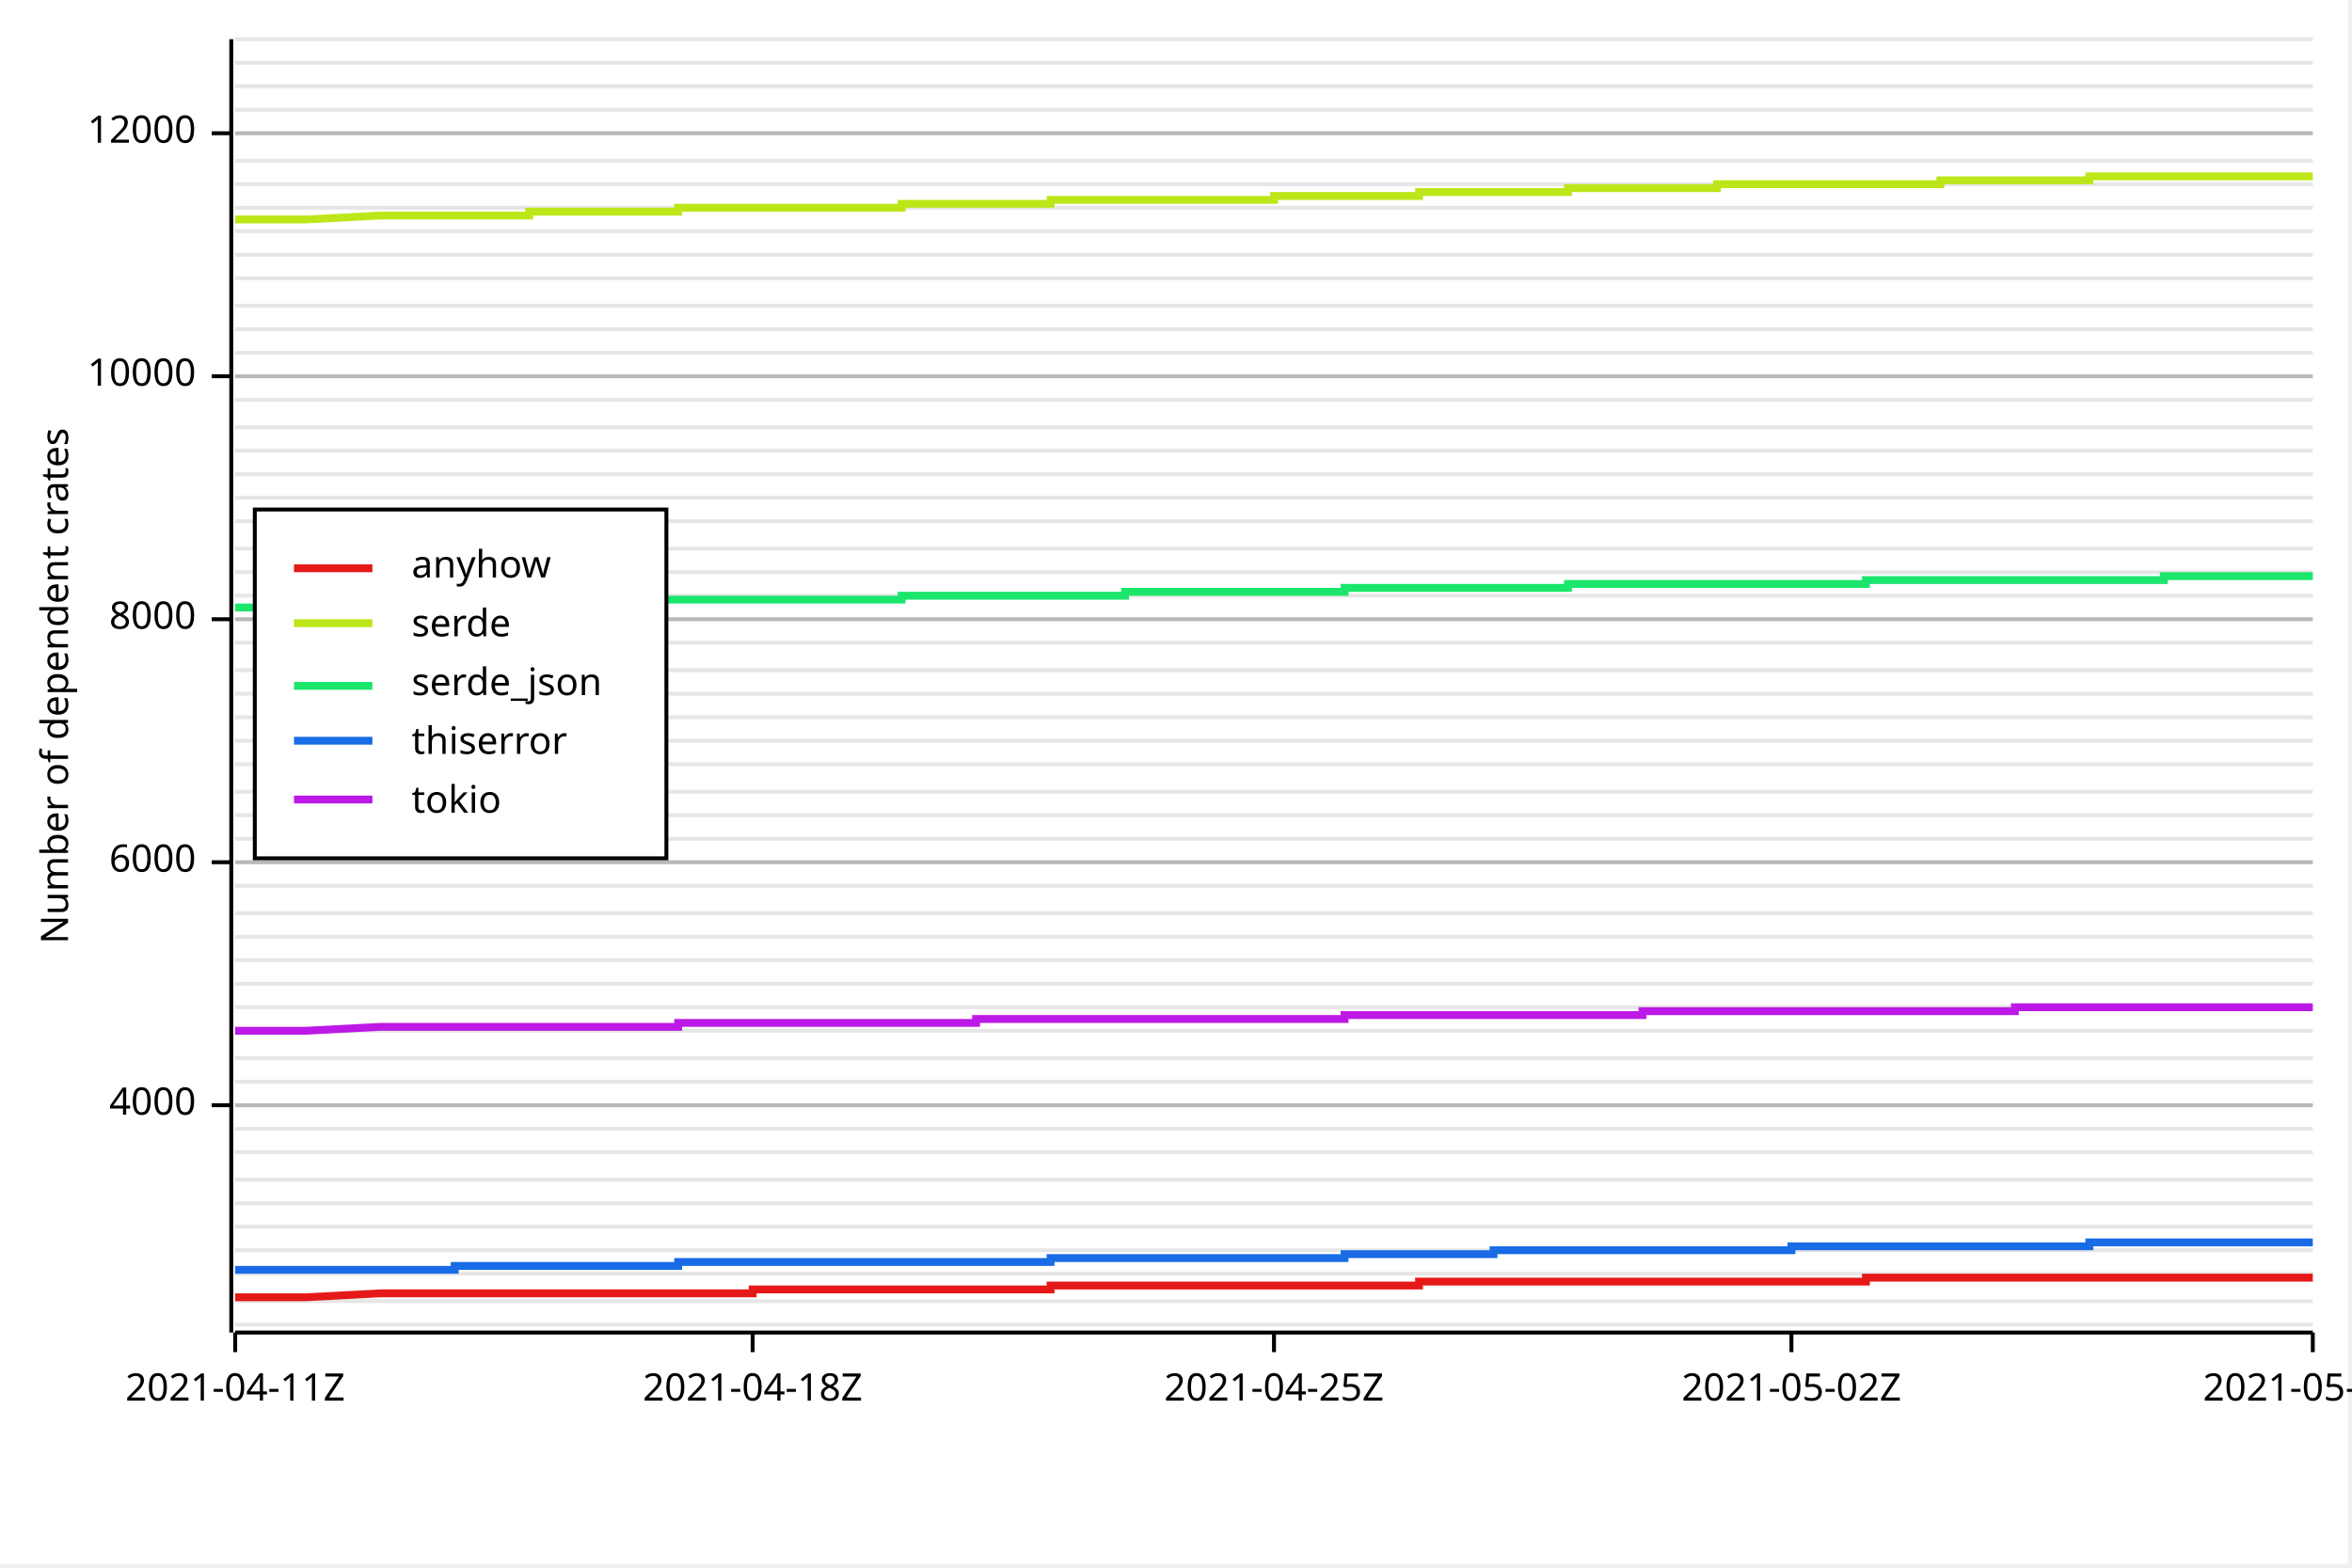
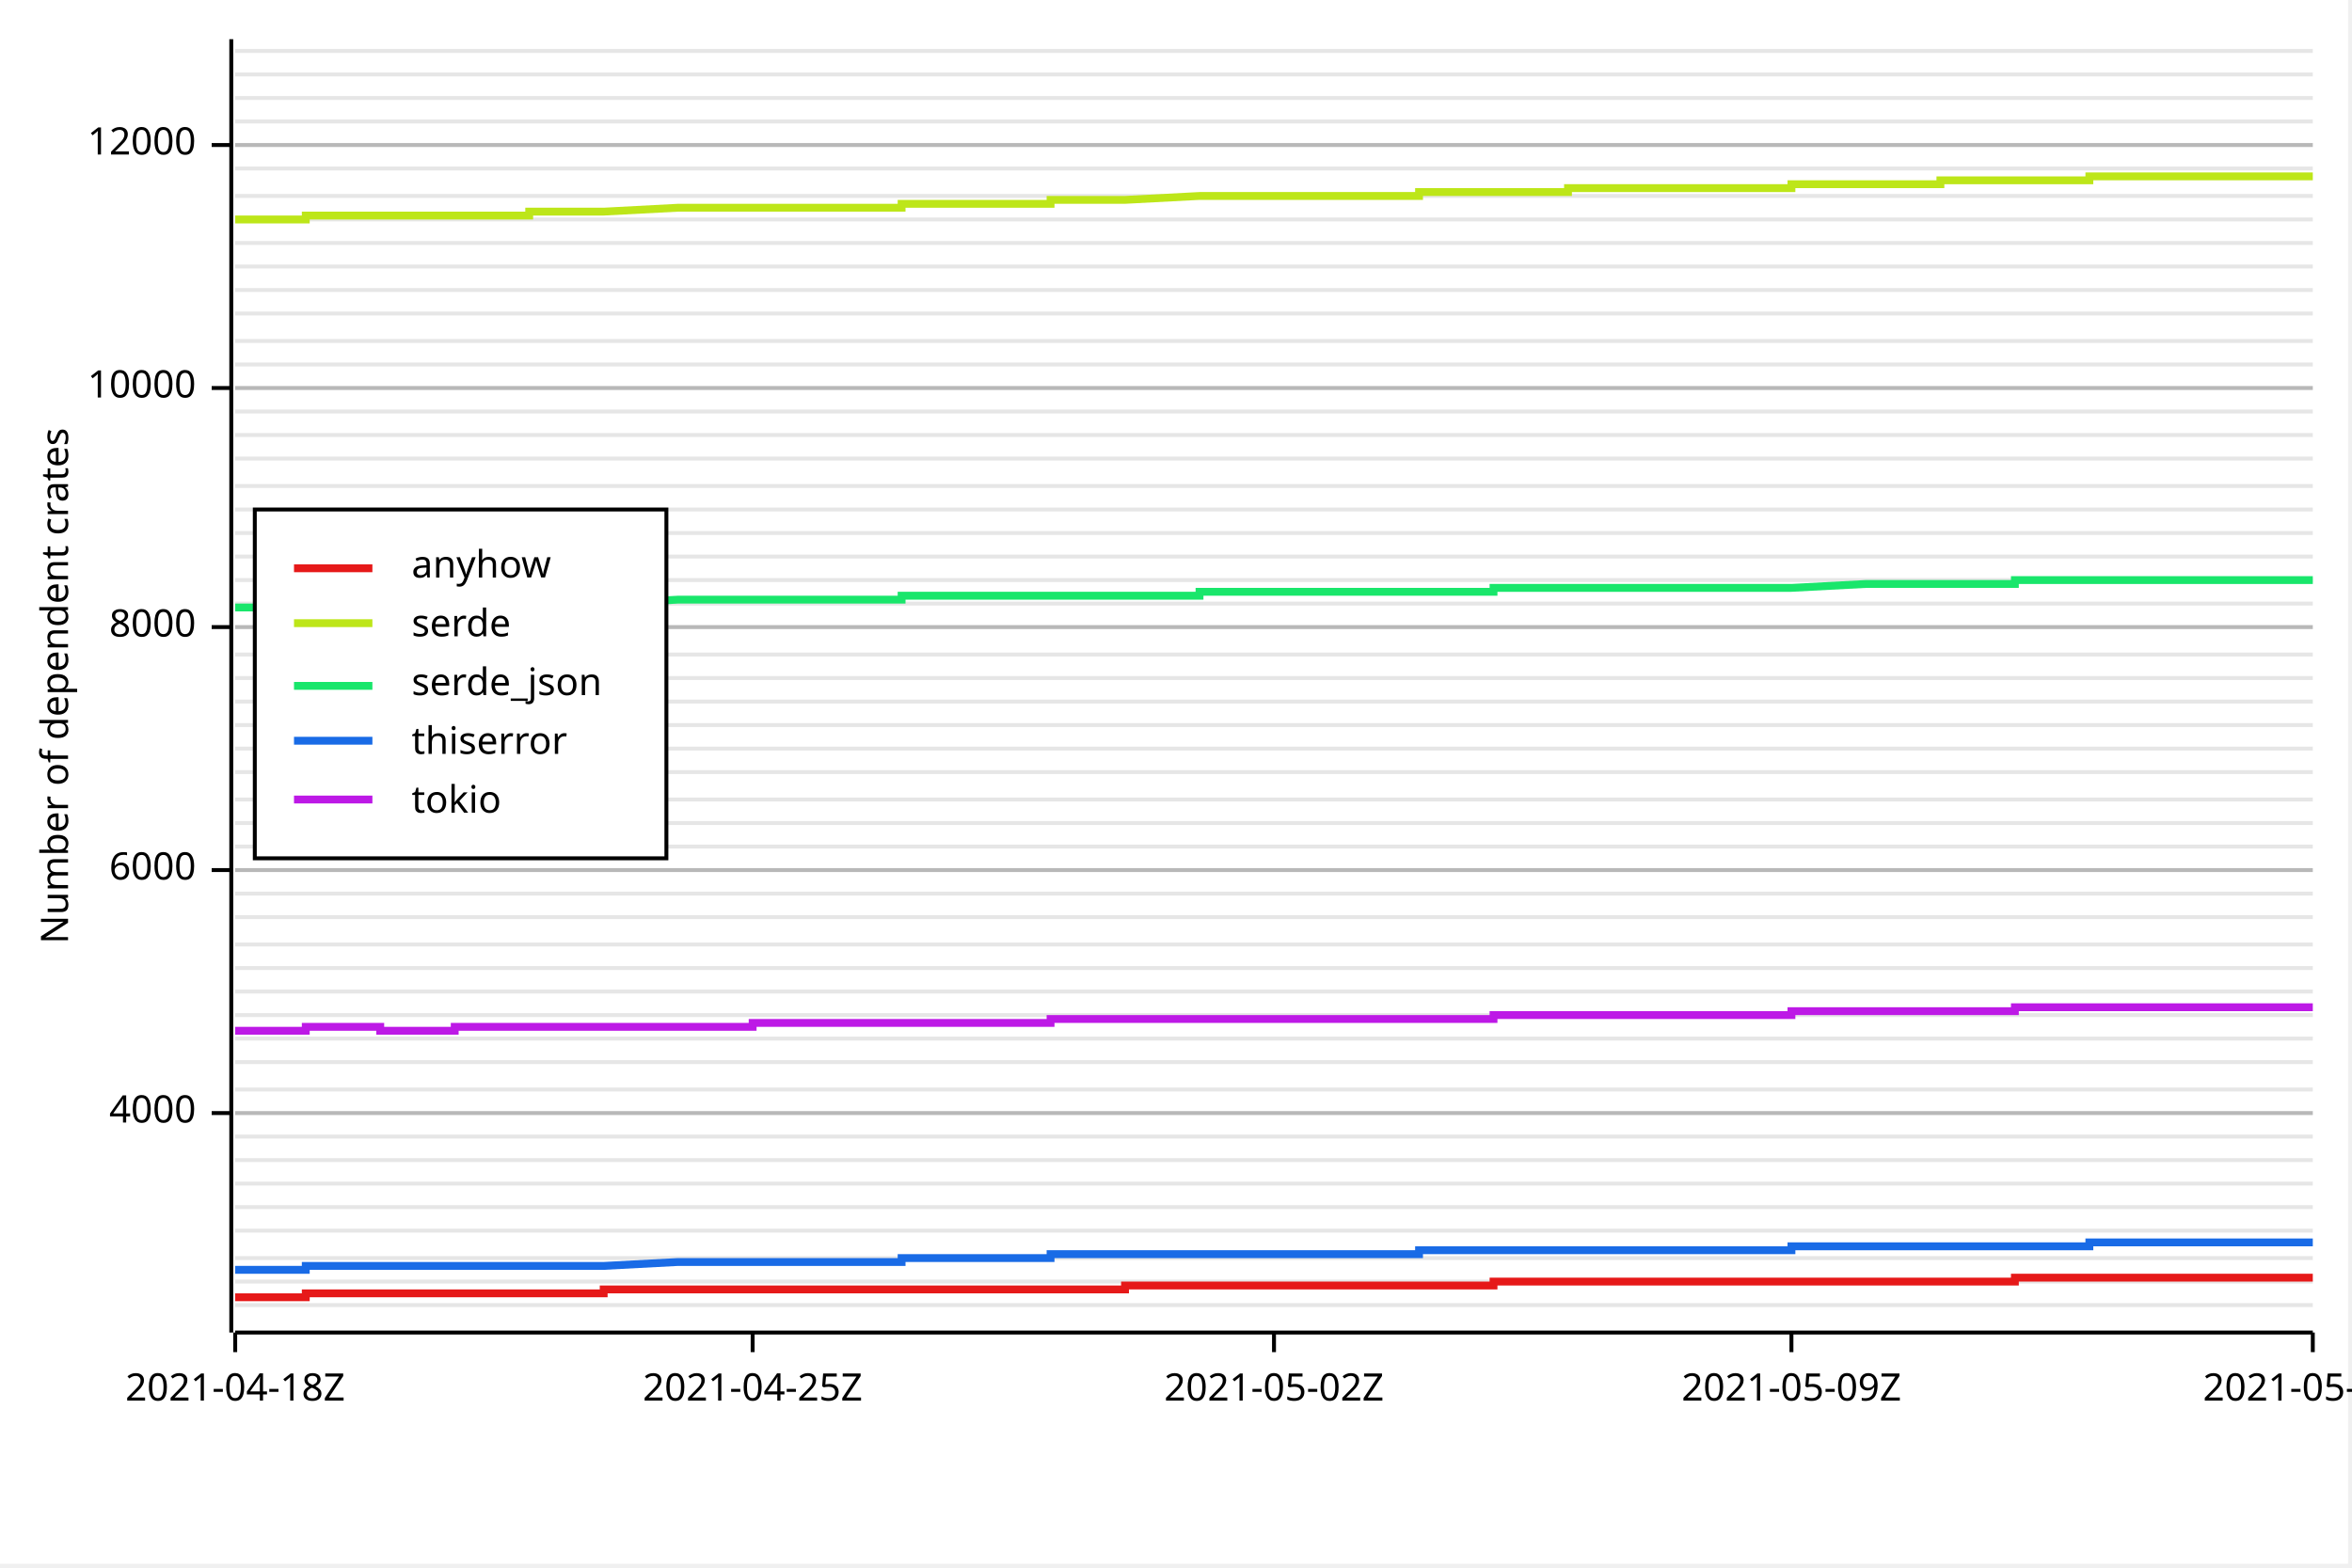
<svg xmlns="http://www.w3.org/2000/svg" width="600" height="400" viewBox="0 0 600 400">
  <rect x="0" y="0" width="599" height="399" opacity="1" fill="#FFFFFF" stroke="none" />
-   <line opacity="0.1" stroke="#000000" stroke-width="1" x1="60" y1="338" x2="590" y2="338" />
-   <line opacity="0.1" stroke="#000000" stroke-width="1" x1="60" y1="332" x2="590" y2="332" />
-   <line opacity="0.1" stroke="#000000" stroke-width="1" x1="60" y1="325" x2="590" y2="325" />
-   <line opacity="0.1" stroke="#000000" stroke-width="1" x1="60" y1="319" x2="590" y2="319" />
-   <line opacity="0.1" stroke="#000000" stroke-width="1" x1="60" y1="313" x2="590" y2="313" />
-   <line opacity="0.1" stroke="#000000" stroke-width="1" x1="60" y1="307" x2="590" y2="307" />
-   <line opacity="0.1" stroke="#000000" stroke-width="1" x1="60" y1="301" x2="590" y2="301" />
-   <line opacity="0.1" stroke="#000000" stroke-width="1" x1="60" y1="294" x2="590" y2="294" />
-   <line opacity="0.1" stroke="#000000" stroke-width="1" x1="60" y1="288" x2="590" y2="288" />
-   <line opacity="0.1" stroke="#000000" stroke-width="1" x1="60" y1="282" x2="590" y2="282" />
-   <line opacity="0.1" stroke="#000000" stroke-width="1" x1="60" y1="276" x2="590" y2="276" />
-   <line opacity="0.1" stroke="#000000" stroke-width="1" x1="60" y1="270" x2="590" y2="270" />
-   <line opacity="0.1" stroke="#000000" stroke-width="1" x1="60" y1="263" x2="590" y2="263" />
-   <line opacity="0.1" stroke="#000000" stroke-width="1" x1="60" y1="257" x2="590" y2="257" />
-   <line opacity="0.1" stroke="#000000" stroke-width="1" x1="60" y1="251" x2="590" y2="251" />
-   <line opacity="0.1" stroke="#000000" stroke-width="1" x1="60" y1="245" x2="590" y2="245" />
-   <line opacity="0.1" stroke="#000000" stroke-width="1" x1="60" y1="239" x2="590" y2="239" />
-   <line opacity="0.1" stroke="#000000" stroke-width="1" x1="60" y1="233" x2="590" y2="233" />
-   <line opacity="0.1" stroke="#000000" stroke-width="1" x1="60" y1="226" x2="590" y2="226" />
-   <line opacity="0.1" stroke="#000000" stroke-width="1" x1="60" y1="220" x2="590" y2="220" />
-   <line opacity="0.1" stroke="#000000" stroke-width="1" x1="60" y1="214" x2="590" y2="214" />
-   <line opacity="0.1" stroke="#000000" stroke-width="1" x1="60" y1="208" x2="590" y2="208" />
-   <line opacity="0.1" stroke="#000000" stroke-width="1" x1="60" y1="202" x2="590" y2="202" />
-   <line opacity="0.1" stroke="#000000" stroke-width="1" x1="60" y1="195" x2="590" y2="195" />
-   <line opacity="0.1" stroke="#000000" stroke-width="1" x1="60" y1="189" x2="590" y2="189" />
-   <line opacity="0.1" stroke="#000000" stroke-width="1" x1="60" y1="183" x2="590" y2="183" />
-   <line opacity="0.1" stroke="#000000" stroke-width="1" x1="60" y1="177" x2="590" y2="177" />
-   <line opacity="0.1" stroke="#000000" stroke-width="1" x1="60" y1="171" x2="590" y2="171" />
-   <line opacity="0.1" stroke="#000000" stroke-width="1" x1="60" y1="164" x2="590" y2="164" />
-   <line opacity="0.1" stroke="#000000" stroke-width="1" x1="60" y1="158" x2="590" y2="158" />
-   <line opacity="0.1" stroke="#000000" stroke-width="1" x1="60" y1="152" x2="590" y2="152" />
-   <line opacity="0.1" stroke="#000000" stroke-width="1" x1="60" y1="146" x2="590" y2="146" />
-   <line opacity="0.1" stroke="#000000" stroke-width="1" x1="60" y1="140" x2="590" y2="140" />
-   <line opacity="0.1" stroke="#000000" stroke-width="1" x1="60" y1="133" x2="590" y2="133" />
-   <line opacity="0.1" stroke="#000000" stroke-width="1" x1="60" y1="127" x2="590" y2="127" />
-   <line opacity="0.1" stroke="#000000" stroke-width="1" x1="60" y1="121" x2="590" y2="121" />
-   <line opacity="0.1" stroke="#000000" stroke-width="1" x1="60" y1="115" x2="590" y2="115" />
-   <line opacity="0.1" stroke="#000000" stroke-width="1" x1="60" y1="109" x2="590" y2="109" />
-   <line opacity="0.1" stroke="#000000" stroke-width="1" x1="60" y1="102" x2="590" y2="102" />
-   <line opacity="0.1" stroke="#000000" stroke-width="1" x1="60" y1="96" x2="590" y2="96" />
-   <line opacity="0.1" stroke="#000000" stroke-width="1" x1="60" y1="90" x2="590" y2="90" />
-   <line opacity="0.1" stroke="#000000" stroke-width="1" x1="60" y1="84" x2="590" y2="84" />
-   <line opacity="0.1" stroke="#000000" stroke-width="1" x1="60" y1="78" x2="590" y2="78" />
-   <line opacity="0.1" stroke="#000000" stroke-width="1" x1="60" y1="71" x2="590" y2="71" />
-   <line opacity="0.1" stroke="#000000" stroke-width="1" x1="60" y1="65" x2="590" y2="65" />
-   <line opacity="0.1" stroke="#000000" stroke-width="1" x1="60" y1="59" x2="590" y2="59" />
-   <line opacity="0.1" stroke="#000000" stroke-width="1" x1="60" y1="53" x2="590" y2="53" />
-   <line opacity="0.1" stroke="#000000" stroke-width="1" x1="60" y1="47" x2="590" y2="47" />
-   <line opacity="0.1" stroke="#000000" stroke-width="1" x1="60" y1="41" x2="590" y2="41" />
-   <line opacity="0.1" stroke="#000000" stroke-width="1" x1="60" y1="34" x2="590" y2="34" />
-   <line opacity="0.1" stroke="#000000" stroke-width="1" x1="60" y1="28" x2="590" y2="28" />
-   <line opacity="0.1" stroke="#000000" stroke-width="1" x1="60" y1="22" x2="590" y2="22" />
-   <line opacity="0.1" stroke="#000000" stroke-width="1" x1="60" y1="16" x2="590" y2="16" />
-   <line opacity="0.1" stroke="#000000" stroke-width="1" x1="60" y1="10" x2="590" y2="10" />
+   <line opacity="0.1" stroke="#000000" stroke-width="1" x1="60" y1="333" x2="590" y2="333" />
+   <line opacity="0.1" stroke="#000000" stroke-width="1" x1="60" y1="327" x2="590" y2="327" />
+   <line opacity="0.1" stroke="#000000" stroke-width="1" x1="60" y1="321" x2="590" y2="321" />
+   <line opacity="0.1" stroke="#000000" stroke-width="1" x1="60" y1="314" x2="590" y2="314" />
+   <line opacity="0.1" stroke="#000000" stroke-width="1" x1="60" y1="308" x2="590" y2="308" />
+   <line opacity="0.1" stroke="#000000" stroke-width="1" x1="60" y1="302" x2="590" y2="302" />
+   <line opacity="0.1" stroke="#000000" stroke-width="1" x1="60" y1="296" x2="590" y2="296" />
+   <line opacity="0.1" stroke="#000000" stroke-width="1" x1="60" y1="290" x2="590" y2="290" />
+   <line opacity="0.1" stroke="#000000" stroke-width="1" x1="60" y1="284" x2="590" y2="284" />
+   <line opacity="0.1" stroke="#000000" stroke-width="1" x1="60" y1="278" x2="590" y2="278" />
+   <line opacity="0.1" stroke="#000000" stroke-width="1" x1="60" y1="271" x2="590" y2="271" />
+   <line opacity="0.1" stroke="#000000" stroke-width="1" x1="60" y1="265" x2="590" y2="265" />
+   <line opacity="0.1" stroke="#000000" stroke-width="1" x1="60" y1="259" x2="590" y2="259" />
+   <line opacity="0.1" stroke="#000000" stroke-width="1" x1="60" y1="253" x2="590" y2="253" />
+   <line opacity="0.1" stroke="#000000" stroke-width="1" x1="60" y1="247" x2="590" y2="247" />
+   <line opacity="0.1" stroke="#000000" stroke-width="1" x1="60" y1="241" x2="590" y2="241" />
+   <line opacity="0.1" stroke="#000000" stroke-width="1" x1="60" y1="234" x2="590" y2="234" />
+   <line opacity="0.1" stroke="#000000" stroke-width="1" x1="60" y1="228" x2="590" y2="228" />
+   <line opacity="0.1" stroke="#000000" stroke-width="1" x1="60" y1="222" x2="590" y2="222" />
+   <line opacity="0.1" stroke="#000000" stroke-width="1" x1="60" y1="216" x2="590" y2="216" />
+   <line opacity="0.1" stroke="#000000" stroke-width="1" x1="60" y1="210" x2="590" y2="210" />
+   <line opacity="0.1" stroke="#000000" stroke-width="1" x1="60" y1="204" x2="590" y2="204" />
+   <line opacity="0.1" stroke="#000000" stroke-width="1" x1="60" y1="197" x2="590" y2="197" />
+   <line opacity="0.1" stroke="#000000" stroke-width="1" x1="60" y1="191" x2="590" y2="191" />
+   <line opacity="0.1" stroke="#000000" stroke-width="1" x1="60" y1="185" x2="590" y2="185" />
+   <line opacity="0.1" stroke="#000000" stroke-width="1" x1="60" y1="179" x2="590" y2="179" />
+   <line opacity="0.1" stroke="#000000" stroke-width="1" x1="60" y1="173" x2="590" y2="173" />
+   <line opacity="0.1" stroke="#000000" stroke-width="1" x1="60" y1="167" x2="590" y2="167" />
+   <line opacity="0.1" stroke="#000000" stroke-width="1" x1="60" y1="160" x2="590" y2="160" />
+   <line opacity="0.1" stroke="#000000" stroke-width="1" x1="60" y1="154" x2="590" y2="154" />
+   <line opacity="0.1" stroke="#000000" stroke-width="1" x1="60" y1="148" x2="590" y2="148" />
+   <line opacity="0.1" stroke="#000000" stroke-width="1" x1="60" y1="142" x2="590" y2="142" />
+   <line opacity="0.1" stroke="#000000" stroke-width="1" x1="60" y1="136" x2="590" y2="136" />
+   <line opacity="0.1" stroke="#000000" stroke-width="1" x1="60" y1="130" x2="590" y2="130" />
+   <line opacity="0.1" stroke="#000000" stroke-width="1" x1="60" y1="124" x2="590" y2="124" />
+   <line opacity="0.1" stroke="#000000" stroke-width="1" x1="60" y1="117" x2="590" y2="117" />
+   <line opacity="0.1" stroke="#000000" stroke-width="1" x1="60" y1="111" x2="590" y2="111" />
+   <line opacity="0.1" stroke="#000000" stroke-width="1" x1="60" y1="105" x2="590" y2="105" />
+   <line opacity="0.1" stroke="#000000" stroke-width="1" x1="60" y1="99" x2="590" y2="99" />
+   <line opacity="0.1" stroke="#000000" stroke-width="1" x1="60" y1="93" x2="590" y2="93" />
+   <line opacity="0.1" stroke="#000000" stroke-width="1" x1="60" y1="87" x2="590" y2="87" />
+   <line opacity="0.1" stroke="#000000" stroke-width="1" x1="60" y1="80" x2="590" y2="80" />
+   <line opacity="0.1" stroke="#000000" stroke-width="1" x1="60" y1="74" x2="590" y2="74" />
+   <line opacity="0.1" stroke="#000000" stroke-width="1" x1="60" y1="68" x2="590" y2="68" />
+   <line opacity="0.1" stroke="#000000" stroke-width="1" x1="60" y1="62" x2="590" y2="62" />
+   <line opacity="0.1" stroke="#000000" stroke-width="1" x1="60" y1="56" x2="590" y2="56" />
+   <line opacity="0.1" stroke="#000000" stroke-width="1" x1="60" y1="50" x2="590" y2="50" />
+   <line opacity="0.1" stroke="#000000" stroke-width="1" x1="60" y1="43" x2="590" y2="43" />
+   <line opacity="0.1" stroke="#000000" stroke-width="1" x1="60" y1="37" x2="590" y2="37" />
+   <line opacity="0.1" stroke="#000000" stroke-width="1" x1="60" y1="31" x2="590" y2="31" />
+   <line opacity="0.1" stroke="#000000" stroke-width="1" x1="60" y1="25" x2="590" y2="25" />
+   <line opacity="0.1" stroke="#000000" stroke-width="1" x1="60" y1="19" x2="590" y2="19" />
+   <line opacity="0.1" stroke="#000000" stroke-width="1" x1="60" y1="13" x2="590" y2="13" />
  <text x="10" y="175" dy="0.76em" text-anchor="middle" font-family="sans-serif" font-size="9.677" opacity="1" fill="#000000" transform="rotate(270, 10, 175)">
Number of dependent crates
</text>
-   <line opacity="0.2" stroke="#000000" stroke-width="1" x1="60" y1="282" x2="590" y2="282" />
-   <line opacity="0.2" stroke="#000000" stroke-width="1" x1="60" y1="220" x2="590" y2="220" />
-   <line opacity="0.2" stroke="#000000" stroke-width="1" x1="60" y1="158" x2="590" y2="158" />
-   <line opacity="0.2" stroke="#000000" stroke-width="1" x1="60" y1="96" x2="590" y2="96" />
-   <line opacity="0.2" stroke="#000000" stroke-width="1" x1="60" y1="34" x2="590" y2="34" />
+   <line opacity="0.2" stroke="#000000" stroke-width="1" x1="60" y1="284" x2="590" y2="284" />
+   <line opacity="0.2" stroke="#000000" stroke-width="1" x1="60" y1="222" x2="590" y2="222" />
+   <line opacity="0.2" stroke="#000000" stroke-width="1" x1="60" y1="160" x2="590" y2="160" />
+   <line opacity="0.2" stroke="#000000" stroke-width="1" x1="60" y1="99" x2="590" y2="99" />
+   <line opacity="0.2" stroke="#000000" stroke-width="1" x1="60" y1="37" x2="590" y2="37" />
  <polyline fill="none" opacity="1" stroke="#000000" stroke-width="1" points="59,10 59,340 " />
-   <text x="50" y="282" dy="0.5ex" text-anchor="end" font-family="sans-serif" font-size="9.677" opacity="1" fill="#000000">
+   <text x="50" y="284" dy="0.5ex" text-anchor="end" font-family="sans-serif" font-size="9.677" opacity="1" fill="#000000">
4000
</text>
-   <polyline fill="none" opacity="1" stroke="#000000" stroke-width="1" points="54,282 59,282 " />
-   <text x="50" y="220" dy="0.5ex" text-anchor="end" font-family="sans-serif" font-size="9.677" opacity="1" fill="#000000">
+   <polyline fill="none" opacity="1" stroke="#000000" stroke-width="1" points="54,284 59,284 " />
+   <text x="50" y="222" dy="0.5ex" text-anchor="end" font-family="sans-serif" font-size="9.677" opacity="1" fill="#000000">
6000
</text>
-   <polyline fill="none" opacity="1" stroke="#000000" stroke-width="1" points="54,220 59,220 " />
-   <text x="50" y="158" dy="0.5ex" text-anchor="end" font-family="sans-serif" font-size="9.677" opacity="1" fill="#000000">
+   <polyline fill="none" opacity="1" stroke="#000000" stroke-width="1" points="54,222 59,222 " />
+   <text x="50" y="160" dy="0.5ex" text-anchor="end" font-family="sans-serif" font-size="9.677" opacity="1" fill="#000000">
8000
</text>
-   <polyline fill="none" opacity="1" stroke="#000000" stroke-width="1" points="54,158 59,158 " />
-   <text x="50" y="96" dy="0.5ex" text-anchor="end" font-family="sans-serif" font-size="9.677" opacity="1" fill="#000000">
+   <polyline fill="none" opacity="1" stroke="#000000" stroke-width="1" points="54,160 59,160 " />
+   <text x="50" y="99" dy="0.5ex" text-anchor="end" font-family="sans-serif" font-size="9.677" opacity="1" fill="#000000">
10000
</text>
-   <polyline fill="none" opacity="1" stroke="#000000" stroke-width="1" points="54,96 59,96 " />
-   <text x="50" y="34" dy="0.5ex" text-anchor="end" font-family="sans-serif" font-size="9.677" opacity="1" fill="#000000">
+   <polyline fill="none" opacity="1" stroke="#000000" stroke-width="1" points="54,99 59,99 " />
+   <text x="50" y="37" dy="0.5ex" text-anchor="end" font-family="sans-serif" font-size="9.677" opacity="1" fill="#000000">
12000
</text>
-   <polyline fill="none" opacity="1" stroke="#000000" stroke-width="1" points="54,34 59,34 " />
+   <polyline fill="none" opacity="1" stroke="#000000" stroke-width="1" points="54,37 59,37 " />
  <polyline fill="none" opacity="1" stroke="#000000" stroke-width="1" points="60,340 590,340 " />
  <text x="60" y="350" dy="0.76em" text-anchor="middle" font-family="sans-serif" font-size="9.677" opacity="1" fill="#000000">
- 2021-04-11Z
+ 2021-04-18Z
</text>
  <polyline fill="none" opacity="1" stroke="#000000" stroke-width="1" points="60,340 60,345 " />
  <text x="192" y="350" dy="0.76em" text-anchor="middle" font-family="sans-serif" font-size="9.677" opacity="1" fill="#000000">
- 2021-04-18Z
+ 2021-04-25Z
</text>
  <polyline fill="none" opacity="1" stroke="#000000" stroke-width="1" points="192,340 192,345 " />
  <text x="325" y="350" dy="0.76em" text-anchor="middle" font-family="sans-serif" font-size="9.677" opacity="1" fill="#000000">
- 2021-04-25Z
+ 2021-05-02Z
</text>
  <polyline fill="none" opacity="1" stroke="#000000" stroke-width="1" points="325,340 325,345 " />
  <text x="457" y="350" dy="0.76em" text-anchor="middle" font-family="sans-serif" font-size="9.677" opacity="1" fill="#000000">
- 2021-05-02Z
+ 2021-05-09Z
</text>
  <polyline fill="none" opacity="1" stroke="#000000" stroke-width="1" points="457,340 457,345 " />
  <text x="590" y="350" dy="0.76em" text-anchor="middle" font-family="sans-serif" font-size="9.677" opacity="1" fill="#000000">
- 2021-05-09Z
+ 2021-05-16Z
</text>
  <polyline fill="none" opacity="1" stroke="#000000" stroke-width="1" points="590,340 590,345 " />
-   <polyline fill="none" opacity="1" stroke="#E61919" stroke-width="2" points="60,331 60,331 78,331 78,331 97,330 116,330 116,330 135,330 135,330 154,330 154,330 173,330 173,330 192,330 192,329 211,329 211,329 230,329 230,329 249,329 249,329 268,329 268,328 287,328 287,328 306,328 325,328 325,328 343,328 343,328 362,328 362,327 381,327 381,327 400,327 400,327 419,327 419,327 438,327 438,327 457,327 457,327 476,327 476,326 495,326 495,326 514,326 514,326 533,326 533,326 552,326 552,326 571,326 571,326 590,326 " />
-   <polyline fill="none" opacity="1" stroke="#BDE619" stroke-width="2" points="60,56 60,56 78,56 78,56 97,55 116,55 116,55 135,55 135,54 154,54 154,54 173,54 173,53 192,53 192,53 211,53 211,53 230,53 230,52 249,52 249,52 268,52 268,51 287,51 287,51 306,51 325,51 325,50 343,50 343,50 362,50 362,49 381,49 381,49 400,49 400,48 419,48 419,48 438,48 438,47 457,47 457,47 476,47 476,47 495,47 495,46 514,46 514,46 533,46 533,45 552,45 552,45 571,45 571,45 590,45 " />
-   <polyline fill="none" opacity="1" stroke="#19E66B" stroke-width="2" points="60,155 60,155 78,155 78,155 97,154 116,154 116,154 135,154 135,154 154,154 154,153 173,153 173,153 192,153 192,153 211,153 211,153 230,153 230,152 249,152 249,152 268,152 268,152 287,152 287,151 306,151 325,151 325,151 343,151 343,150 362,150 362,150 381,150 381,150 400,150 400,149 419,149 419,149 438,149 438,149 457,149 457,149 476,149 476,148 495,148 495,148 514,148 514,148 533,148 533,148 552,148 552,147 571,147 571,147 590,147 " />
-   <polyline fill="none" opacity="1" stroke="#196BE6" stroke-width="2" points="60,324 60,324 78,324 78,324 97,324 116,324 116,323 135,323 135,323 154,323 154,323 173,323 173,322 192,322 192,322 211,322 211,322 230,322 230,322 249,322 249,322 268,322 268,321 287,321 287,321 306,321 325,321 325,321 343,321 343,320 362,320 362,320 381,320 381,319 400,319 400,319 419,319 419,319 438,319 438,319 457,319 457,318 476,318 476,318 495,318 495,318 514,318 514,318 533,318 533,317 552,317 552,317 571,317 571,317 590,317 " />
-   <polyline fill="none" opacity="1" stroke="#BD19E6" stroke-width="2" points="60,263 60,263 78,263 78,263 97,262 116,262 116,262 135,262 135,262 154,262 154,262 173,262 173,261 192,261 192,261 211,261 211,261 230,261 230,261 249,261 249,260 268,260 268,260 287,260 287,260 306,260 325,260 325,260 343,260 343,259 362,259 362,259 381,259 381,259 400,259 400,259 419,259 419,258 438,258 438,258 457,258 457,258 476,258 476,258 495,258 495,258 514,258 514,257 533,257 533,257 552,257 552,257 571,257 571,257 590,257 " />
+   <polyline fill="none" opacity="1" stroke="#E61919" stroke-width="2" points="60,331 60,331 78,331 78,330 97,330 97,330 116,330 116,330 135,330 135,330 154,330 154,329 173,329 192,329 192,329 211,329 211,329 230,329 230,329 249,329 249,329 268,329 268,329 287,329 287,328 306,328 306,328 325,328 325,328 343,328 343,328 362,328 362,328 381,328 381,327 400,327 400,327 419,327 419,327 438,327 438,327 457,327 457,327 476,327 495,327 495,327 514,327 514,326 533,326 533,326 552,326 552,326 571,326 571,326 590,326 " />
+   <polyline fill="none" opacity="1" stroke="#BDE619" stroke-width="2" points="60,56 60,56 78,56 78,55 97,55 97,55 116,55 116,55 135,55 135,54 154,54 154,54 173,53 192,53 192,53 211,53 211,53 230,53 230,52 249,52 249,52 268,52 268,51 287,51 287,51 306,50 306,50 325,50 325,50 343,50 343,50 362,50 362,49 381,49 381,49 400,49 400,48 419,48 419,48 438,48 438,48 457,48 457,47 476,47 495,47 495,46 514,46 514,46 533,46 533,45 552,45 552,45 571,45 571,45 590,45 " />
+   <polyline fill="none" opacity="1" stroke="#19E66B" stroke-width="2" points="60,155 60,155 78,155 78,155 97,155 97,155 116,155 116,154 135,154 135,154 154,154 154,154 173,153 192,153 192,153 211,153 211,153 230,153 230,152 249,152 249,152 268,152 268,152 287,152 287,152 306,152 306,151 325,151 325,151 343,151 343,151 362,151 362,151 381,151 381,150 400,150 400,150 419,150 419,150 438,150 438,150 457,150 457,150 476,149 495,149 495,149 514,149 514,148 533,148 533,148 552,148 552,148 571,148 571,148 590,148 " />
+   <polyline fill="none" opacity="1" stroke="#196BE6" stroke-width="2" points="60,324 60,324 78,324 78,323 97,323 97,323 116,323 116,323 135,323 135,323 154,323 154,323 173,322 192,322 192,322 211,322 211,322 230,322 230,321 249,321 249,321 268,321 268,320 287,320 287,320 306,320 306,320 325,320 325,320 343,320 343,320 362,320 362,319 381,319 381,319 400,319 400,319 419,319 419,319 438,319 438,319 457,319 457,318 476,318 495,318 495,318 514,318 514,318 533,318 533,317 552,317 552,317 571,317 571,317 590,317 " />
+   <polyline fill="none" opacity="1" stroke="#BD19E6" stroke-width="2" points="60,263 60,263 78,263 78,262 97,262 97,263 116,263 116,262 135,262 135,262 154,262 154,262 173,262 192,262 192,261 211,261 211,261 230,261 230,261 249,261 249,261 268,261 268,260 287,260 287,260 306,260 306,260 325,260 325,260 343,260 343,260 362,260 362,260 381,260 381,259 400,259 400,259 419,259 419,259 438,259 438,259 457,259 457,258 476,258 495,258 495,258 514,258 514,257 533,257 533,257 552,257 552,257 571,257 571,257 590,257 " />
  <rect x="65" y="130" width="105" height="89" opacity="1" fill="#FFFFFF" stroke="none" />
  <rect x="65" y="130" width="105" height="89" opacity="1" fill="none" stroke="#000000" />
  <text x="105" y="140" dy="0.76em" text-anchor="start" font-family="sans-serif" font-size="9.677" opacity="1" fill="#000000">
anyhow
</text>
  <text x="105" y="155" dy="0.76em" text-anchor="start" font-family="sans-serif" font-size="9.677" opacity="1" fill="#000000">
serde
</text>
  <text x="105" y="170" dy="0.76em" text-anchor="start" font-family="sans-serif" font-size="9.677" opacity="1" fill="#000000">
serde_json
</text>
  <text x="105" y="185" dy="0.76em" text-anchor="start" font-family="sans-serif" font-size="9.677" opacity="1" fill="#000000">
thiserror
</text>
  <text x="105" y="200" dy="0.76em" text-anchor="start" font-family="sans-serif" font-size="9.677" opacity="1" fill="#000000">
tokio
</text>
  <polyline fill="none" opacity="1" stroke="#E61919" stroke-width="2" points="75,145 95,145 " />
  <polyline fill="none" opacity="1" stroke="#BDE619" stroke-width="2" points="75,159 95,159 " />
  <polyline fill="none" opacity="1" stroke="#19E66B" stroke-width="2" points="75,175 95,175 " />
  <polyline fill="none" opacity="1" stroke="#196BE6" stroke-width="2" points="75,189 95,189 " />
  <polyline fill="none" opacity="1" stroke="#BD19E6" stroke-width="2" points="75,204 95,204 " />
</svg>
